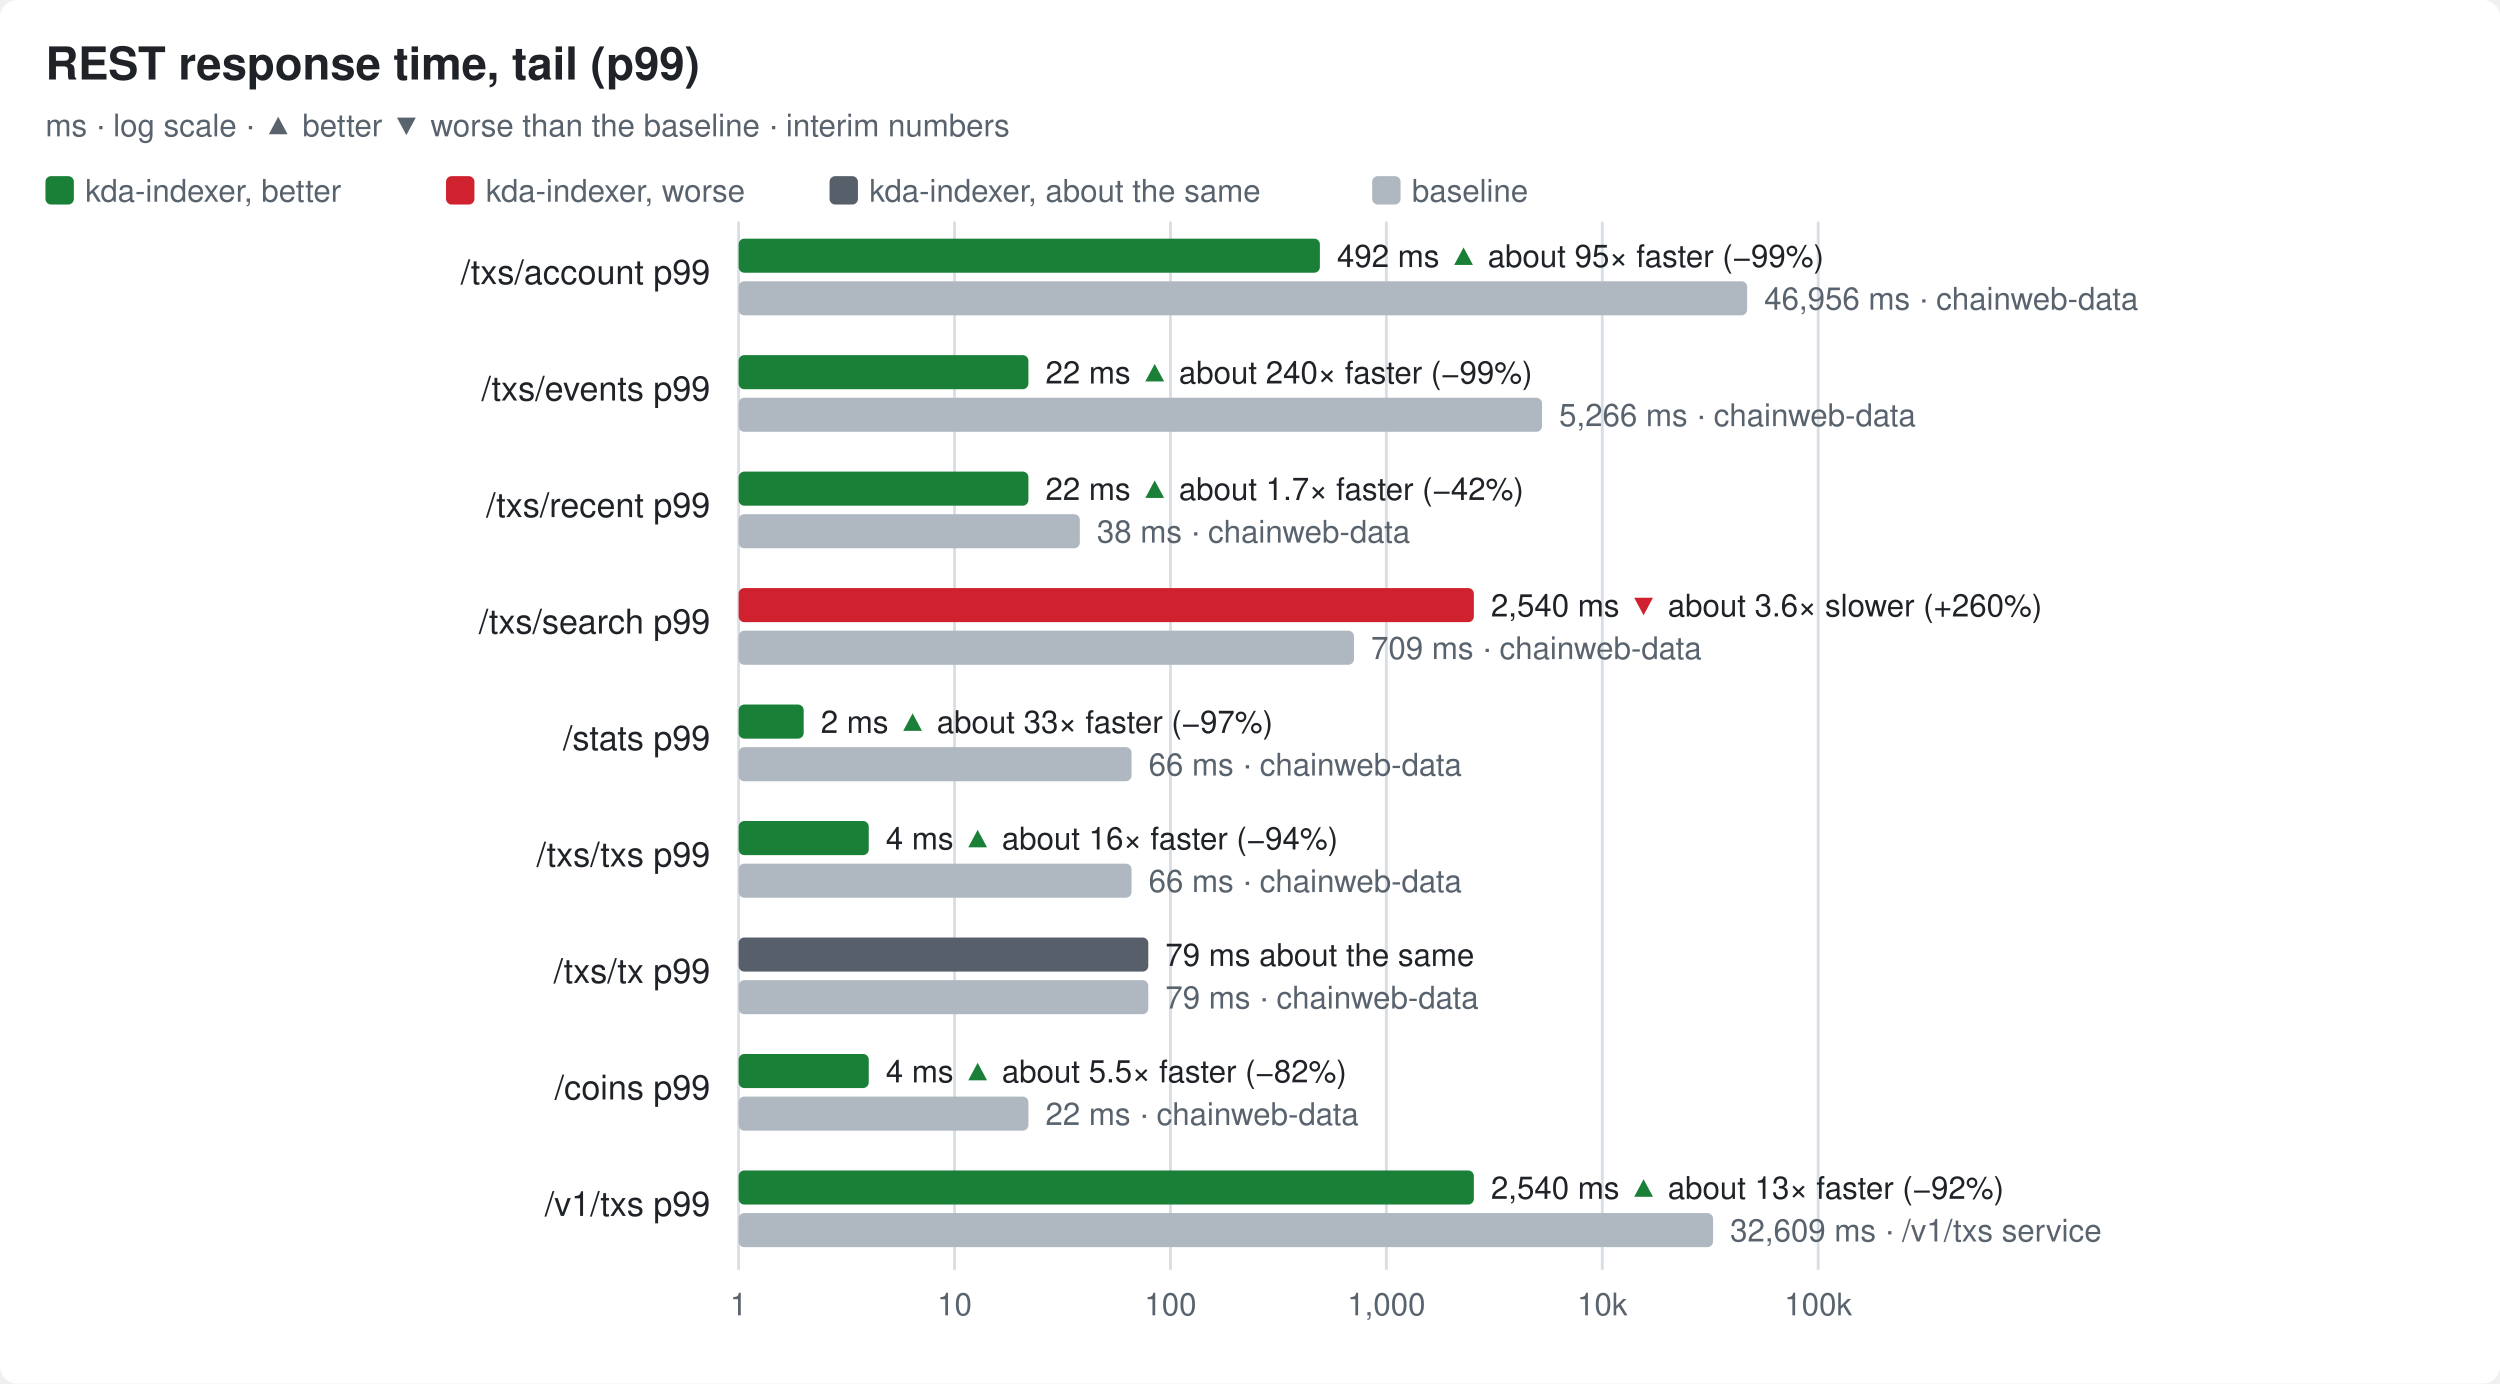
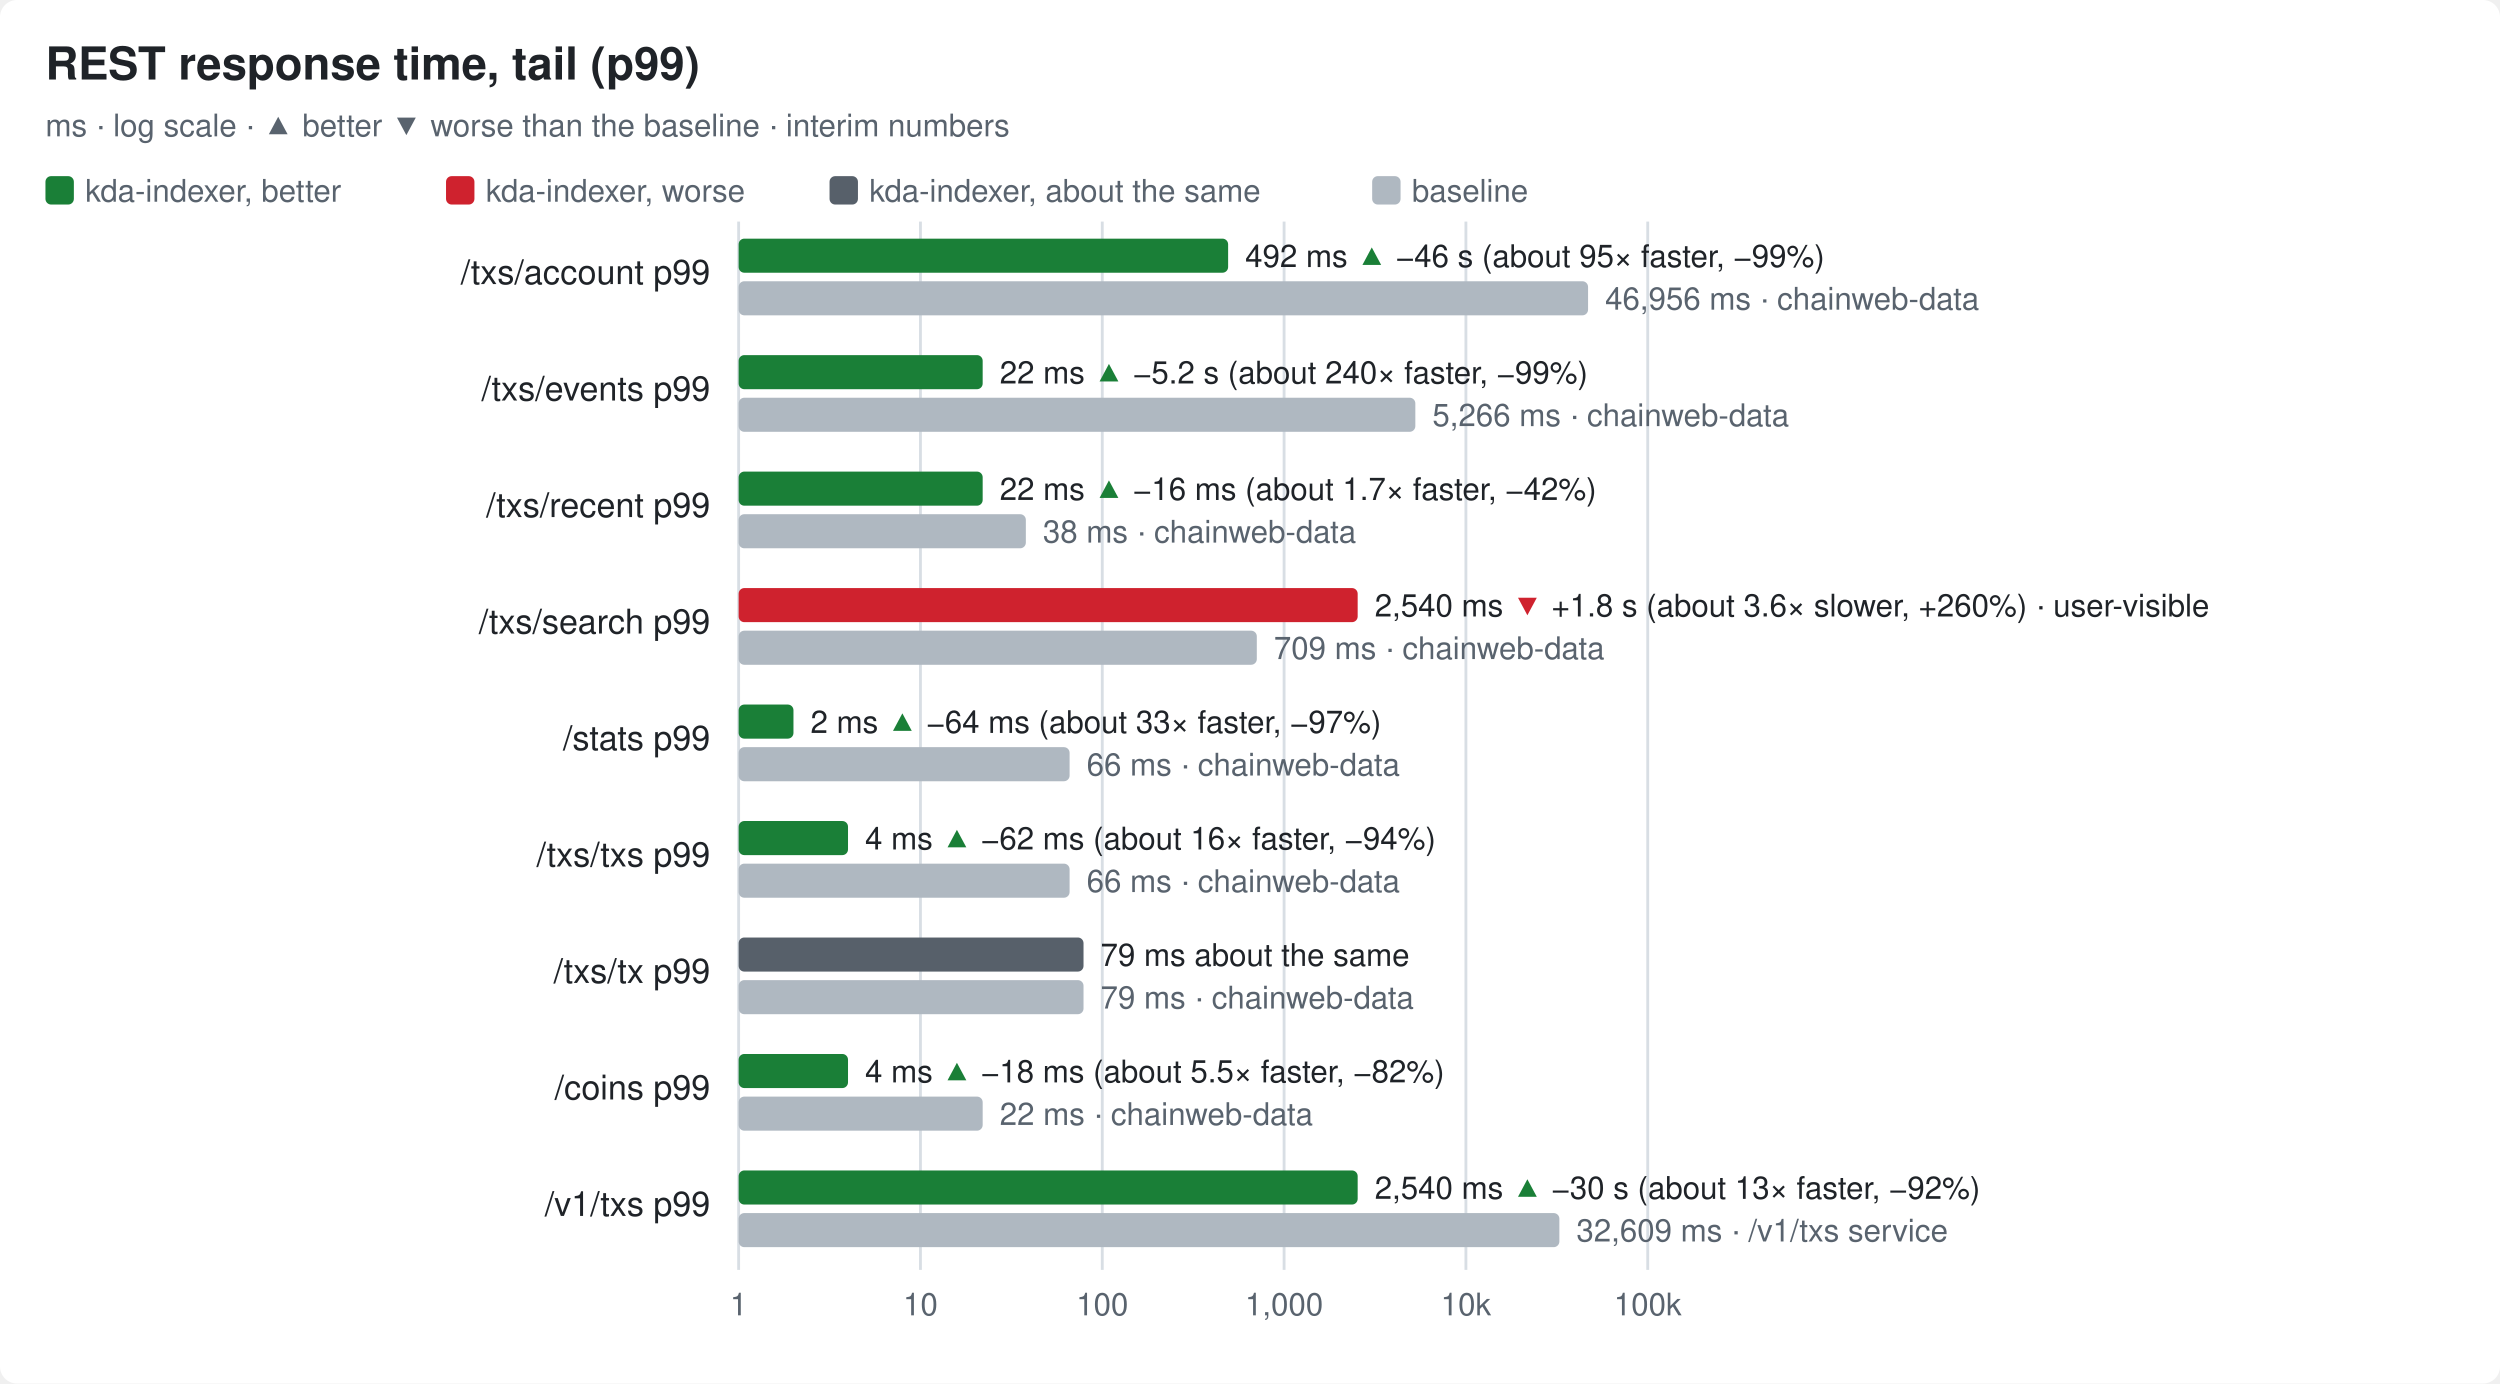
<svg xmlns="http://www.w3.org/2000/svg" width="880" height="487" viewBox="0 0 880 487" role="img" aria-labelledby="latency-rest-p99-t latency-rest-p99-d">
  <style>
svg{font-family:-apple-system,BlinkMacSystemFont,"Segoe UI",Helvetica,Arial,sans-serif}
.bg{fill:#ffffff}
.title{fill:#1f2328;font-size:16px;font-weight:600}
.sub,.tick,.muted{fill:#59636e;font-size:11px}
.label{fill:#1f2328;font-size:12px}
.val{fill:#1f2328;font-size:11px}
.grid{stroke:#d8dee4;stroke-width:1}
.ours.better{fill:#1a7f37}
.ours.worse{fill:#cf222e}
.ours.same,.ours.none{fill:#57606a}
.base{fill:#afb8c1}
.up{fill:#1a7f37}
.down{fill:#cf222e}
@media (prefers-color-scheme: dark){
.bg{fill:#0d1117}
.title,.label,.val{fill:#e6edf3}
.sub,.tick,.muted{fill:#9198a1}
.grid{stroke:#30363d}
.ours.better{fill:#3fb950}
.ours.worse{fill:#f85149}
.ours.same,.ours.none{fill:#9198a1}
.base{fill:#484f58}
.up{fill:#3fb950}
.down{fill:#f85149}
}
</style>
  <rect class="bg" x="0" y="0" width="880" height="487" rx="6" />
  <text class="title" x="16" y="28">REST response time, tail (p99)</text>
  <text class="sub" x="16" y="48">ms · log scale · ▲ better ▼ worse than the baseline · interim numbers</text>
  <rect class="ours better" x="16" y="62" width="10" height="10" rx="2" />
  <text class="muted" x="30" y="71">kda-indexer, better</text>
  <rect class="ours worse" x="157" y="62" width="10" height="10" rx="2" />
  <text class="muted" x="171" y="71">kda-indexer, worse</text>
  <rect class="ours same" x="292" y="62" width="10" height="10" rx="2" />
  <text class="muted" x="306" y="71">kda-indexer, about the same</text>
  <rect class="base" x="483" y="62" width="10" height="10" rx="2" />
  <text class="muted" x="497" y="71">baseline</text>
  <g class="axis log">
    <line class="grid" x1="260.0" y1="78" x2="260.0" y2="447" />
    <text class="tick" x="260.0" y="463" text-anchor="middle">1</text>
-     <line class="grid" x1="336.0" y1="78" x2="336.0" y2="447" />
-     <text class="tick" x="336.0" y="463" text-anchor="middle">10</text>
-     <line class="grid" x1="412.0" y1="78" x2="412.0" y2="447" />
-     <text class="tick" x="412.0" y="463" text-anchor="middle">100</text>
-     <line class="grid" x1="488.0" y1="78" x2="488.0" y2="447" />
-     <text class="tick" x="488.0" y="463" text-anchor="middle">1,000</text>
-     <line class="grid" x1="564.0" y1="78" x2="564.0" y2="447" />
-     <text class="tick" x="564.0" y="463" text-anchor="middle">10k</text>
-     <line class="grid" x1="640.0" y1="78" x2="640.0" y2="447" />
-     <text class="tick" x="640.0" y="463" text-anchor="middle">100k</text>
+     <line class="grid" x1="324.0" y1="78" x2="324.0" y2="447" />
+     <text class="tick" x="324.0" y="463" text-anchor="middle">10</text>
+     <line class="grid" x1="388.0" y1="78" x2="388.0" y2="447" />
+     <text class="tick" x="388.0" y="463" text-anchor="middle">100</text>
+     <line class="grid" x1="452.0" y1="78" x2="452.0" y2="447" />
+     <text class="tick" x="452.0" y="463" text-anchor="middle">1,000</text>
+     <line class="grid" x1="516.0" y1="78" x2="516.0" y2="447" />
+     <text class="tick" x="516.0" y="463" text-anchor="middle">10k</text>
+     <line class="grid" x1="580.0" y1="78" x2="580.0" y2="447" />
+     <text class="tick" x="580.0" y="463" text-anchor="middle">100k</text>
  </g>
  <g class="metric" id="lat-rest-account-p99">
    <text class="label" x="250" y="100" text-anchor="end">/txs/account p99</text>
-     <rect class="ours better" x="260" y="84" width="204.6" height="12" rx="2" />
-     <text class="val" x="470.6" y="94">492 ms
+     <rect class="ours better" x="260" y="84" width="172.3" height="12" rx="2" />
+     <text class="val" x="438.3" y="94">492 ms
 <tspan class="up">▲</tspan>
-  about 95× faster (−99%)
+  −46 s (about 95× faster, −99%)
</text>
-     <rect class="base" x="260" y="99" width="355.0" height="12" rx="2" />
-     <text class="muted" x="621.0" y="109">46,956 ms · chainweb-data</text>
+     <rect class="base" x="260" y="99" width="299.0" height="12" rx="2" />
+     <text class="muted" x="565.0" y="109">46,956 ms · chainweb-data</text>
  </g>
  <g class="metric" id="lat-rest-events-p99">
    <text class="label" x="250" y="141" text-anchor="end">/txs/events p99</text>
-     <rect class="ours better" x="260" y="125" width="102.0" height="12" rx="2" />
-     <text class="val" x="368.0" y="135">22 ms
+     <rect class="ours better" x="260" y="125" width="85.9" height="12" rx="2" />
+     <text class="val" x="351.9" y="135">22 ms
 <tspan class="up">▲</tspan>
-  about 240× faster (−99%)
+  −5.2 s (about 240× faster, −99%)
</text>
-     <rect class="base" x="260" y="140" width="282.8" height="12" rx="2" />
-     <text class="muted" x="548.8" y="150">5,266 ms · chainweb-data</text>
+     <rect class="base" x="260" y="140" width="238.2" height="12" rx="2" />
+     <text class="muted" x="504.2" y="150">5,266 ms · chainweb-data</text>
  </g>
  <g class="metric" id="lat-rest-recent-p99">
    <text class="label" x="250" y="182" text-anchor="end">/txs/recent p99</text>
-     <rect class="ours better" x="260" y="166" width="102.0" height="12" rx="2" />
-     <text class="val" x="368.0" y="176">22 ms
+     <rect class="ours better" x="260" y="166" width="85.9" height="12" rx="2" />
+     <text class="val" x="351.9" y="176">22 ms
 <tspan class="up">▲</tspan>
-  about 1.7× faster (−42%)
+  −16 ms (about 1.7× faster, −42%)
</text>
-     <rect class="base" x="260" y="181" width="120.1" height="12" rx="2" />
-     <text class="muted" x="386.1" y="191">38 ms · chainweb-data</text>
+     <rect class="base" x="260" y="181" width="101.1" height="12" rx="2" />
+     <text class="muted" x="367.1" y="191">38 ms · chainweb-data</text>
  </g>
  <g class="metric" id="lat-rest-search-p99">
    <text class="label" x="250" y="223" text-anchor="end">/txs/search p99</text>
-     <rect class="ours worse" x="260" y="207" width="258.8" height="12" rx="2" />
-     <text class="val" x="524.8" y="217">2,540 ms
+     <rect class="ours worse" x="260" y="207" width="217.9" height="12" rx="2" />
+     <text class="val" x="483.9" y="217">2,540 ms
 <tspan class="down">▼</tspan>
-  about 3.6× slower (+260%)
+  +1.8 s (about 3.6× slower, +260%)
+  · user-visible
</text>
-     <rect class="base" x="260" y="222" width="216.6" height="12" rx="2" />
-     <text class="muted" x="482.6" y="232">709 ms · chainweb-data</text>
+     <rect class="base" x="260" y="222" width="182.4" height="12" rx="2" />
+     <text class="muted" x="448.4" y="232">709 ms · chainweb-data</text>
  </g>
  <g class="metric" id="lat-rest-stats-p99">
    <text class="label" x="250" y="264" text-anchor="end">/stats p99</text>
-     <rect class="ours better" x="260" y="248" width="22.9" height="12" rx="2" />
-     <text class="val" x="288.9" y="258">2 ms
+     <rect class="ours better" x="260" y="248" width="19.3" height="12" rx="2" />
+     <text class="val" x="285.3" y="258">2 ms
 <tspan class="up">▲</tspan>
-  about 33× faster (−97%)
+  −64 ms (about 33× faster, −97%)
</text>
-     <rect class="base" x="260" y="263" width="138.3" height="12" rx="2" />
-     <text class="muted" x="404.3" y="273">66 ms · chainweb-data</text>
+     <rect class="base" x="260" y="263" width="116.5" height="12" rx="2" />
+     <text class="muted" x="382.5" y="273">66 ms · chainweb-data</text>
  </g>
  <g class="metric" id="lat-rest-txs-p99">
    <text class="label" x="250" y="305" text-anchor="end">/txs/txs p99</text>
-     <rect class="ours better" x="260" y="289" width="45.8" height="12" rx="2" />
-     <text class="val" x="311.8" y="299">4 ms
+     <rect class="ours better" x="260" y="289" width="38.5" height="12" rx="2" />
+     <text class="val" x="304.5" y="299">4 ms
 <tspan class="up">▲</tspan>
-  about 16× faster (−94%)
+  −62 ms (about 16× faster, −94%)
</text>
-     <rect class="base" x="260" y="304" width="138.3" height="12" rx="2" />
-     <text class="muted" x="404.3" y="314">66 ms · chainweb-data</text>
+     <rect class="base" x="260" y="304" width="116.5" height="12" rx="2" />
+     <text class="muted" x="382.5" y="314">66 ms · chainweb-data</text>
  </g>
  <g class="metric" id="lat-rest-tx-p99">
    <text class="label" x="250" y="346" text-anchor="end">/txs/tx p99</text>
-     <rect class="ours same" x="260" y="330" width="144.2" height="12" rx="2" />
-     <text class="val" x="410.2" y="340">79 ms
+     <rect class="ours same" x="260" y="330" width="121.4" height="12" rx="2" />
+     <text class="val" x="387.4" y="340">79 ms
 about the same
</text>
-     <rect class="base" x="260" y="345" width="144.2" height="12" rx="2" />
-     <text class="muted" x="410.2" y="355">79 ms · chainweb-data</text>
+     <rect class="base" x="260" y="345" width="121.4" height="12" rx="2" />
+     <text class="muted" x="387.4" y="355">79 ms · chainweb-data</text>
  </g>
  <g class="metric" id="lat-rest-coins-p99">
    <text class="label" x="250" y="387" text-anchor="end">/coins p99</text>
-     <rect class="ours better" x="260" y="371" width="45.8" height="12" rx="2" />
-     <text class="val" x="311.8" y="381">4 ms
+     <rect class="ours better" x="260" y="371" width="38.5" height="12" rx="2" />
+     <text class="val" x="304.5" y="381">4 ms
 <tspan class="up">▲</tspan>
-  about 5.5× faster (−82%)
+  −18 ms (about 5.5× faster, −82%)
</text>
-     <rect class="base" x="260" y="386" width="102.0" height="12" rx="2" />
-     <text class="muted" x="368.0" y="396">22 ms · chainweb-data</text>
+     <rect class="base" x="260" y="386" width="85.9" height="12" rx="2" />
+     <text class="muted" x="351.9" y="396">22 ms · chainweb-data</text>
  </g>
  <g class="metric" id="lat-rest-v1txs-p99">
    <text class="label" x="250" y="428" text-anchor="end">/v1/txs p99</text>
-     <rect class="ours better" x="260" y="412" width="258.8" height="12" rx="2" />
-     <text class="val" x="524.8" y="422">2,540 ms
+     <rect class="ours better" x="260" y="412" width="217.9" height="12" rx="2" />
+     <text class="val" x="483.9" y="422">2,540 ms
 <tspan class="up">▲</tspan>
-  about 13× faster (−92%)
+  −30 s (about 13× faster, −92%)
</text>
-     <rect class="base" x="260" y="427" width="343.0" height="12" rx="2" />
-     <text class="muted" x="609.0" y="437">32,609 ms · /v1/txs service</text>
+     <rect class="base" x="260" y="427" width="288.9" height="12" rx="2" />
+     <text class="muted" x="554.9" y="437">32,609 ms · /v1/txs service</text>
  </g>
</svg>
